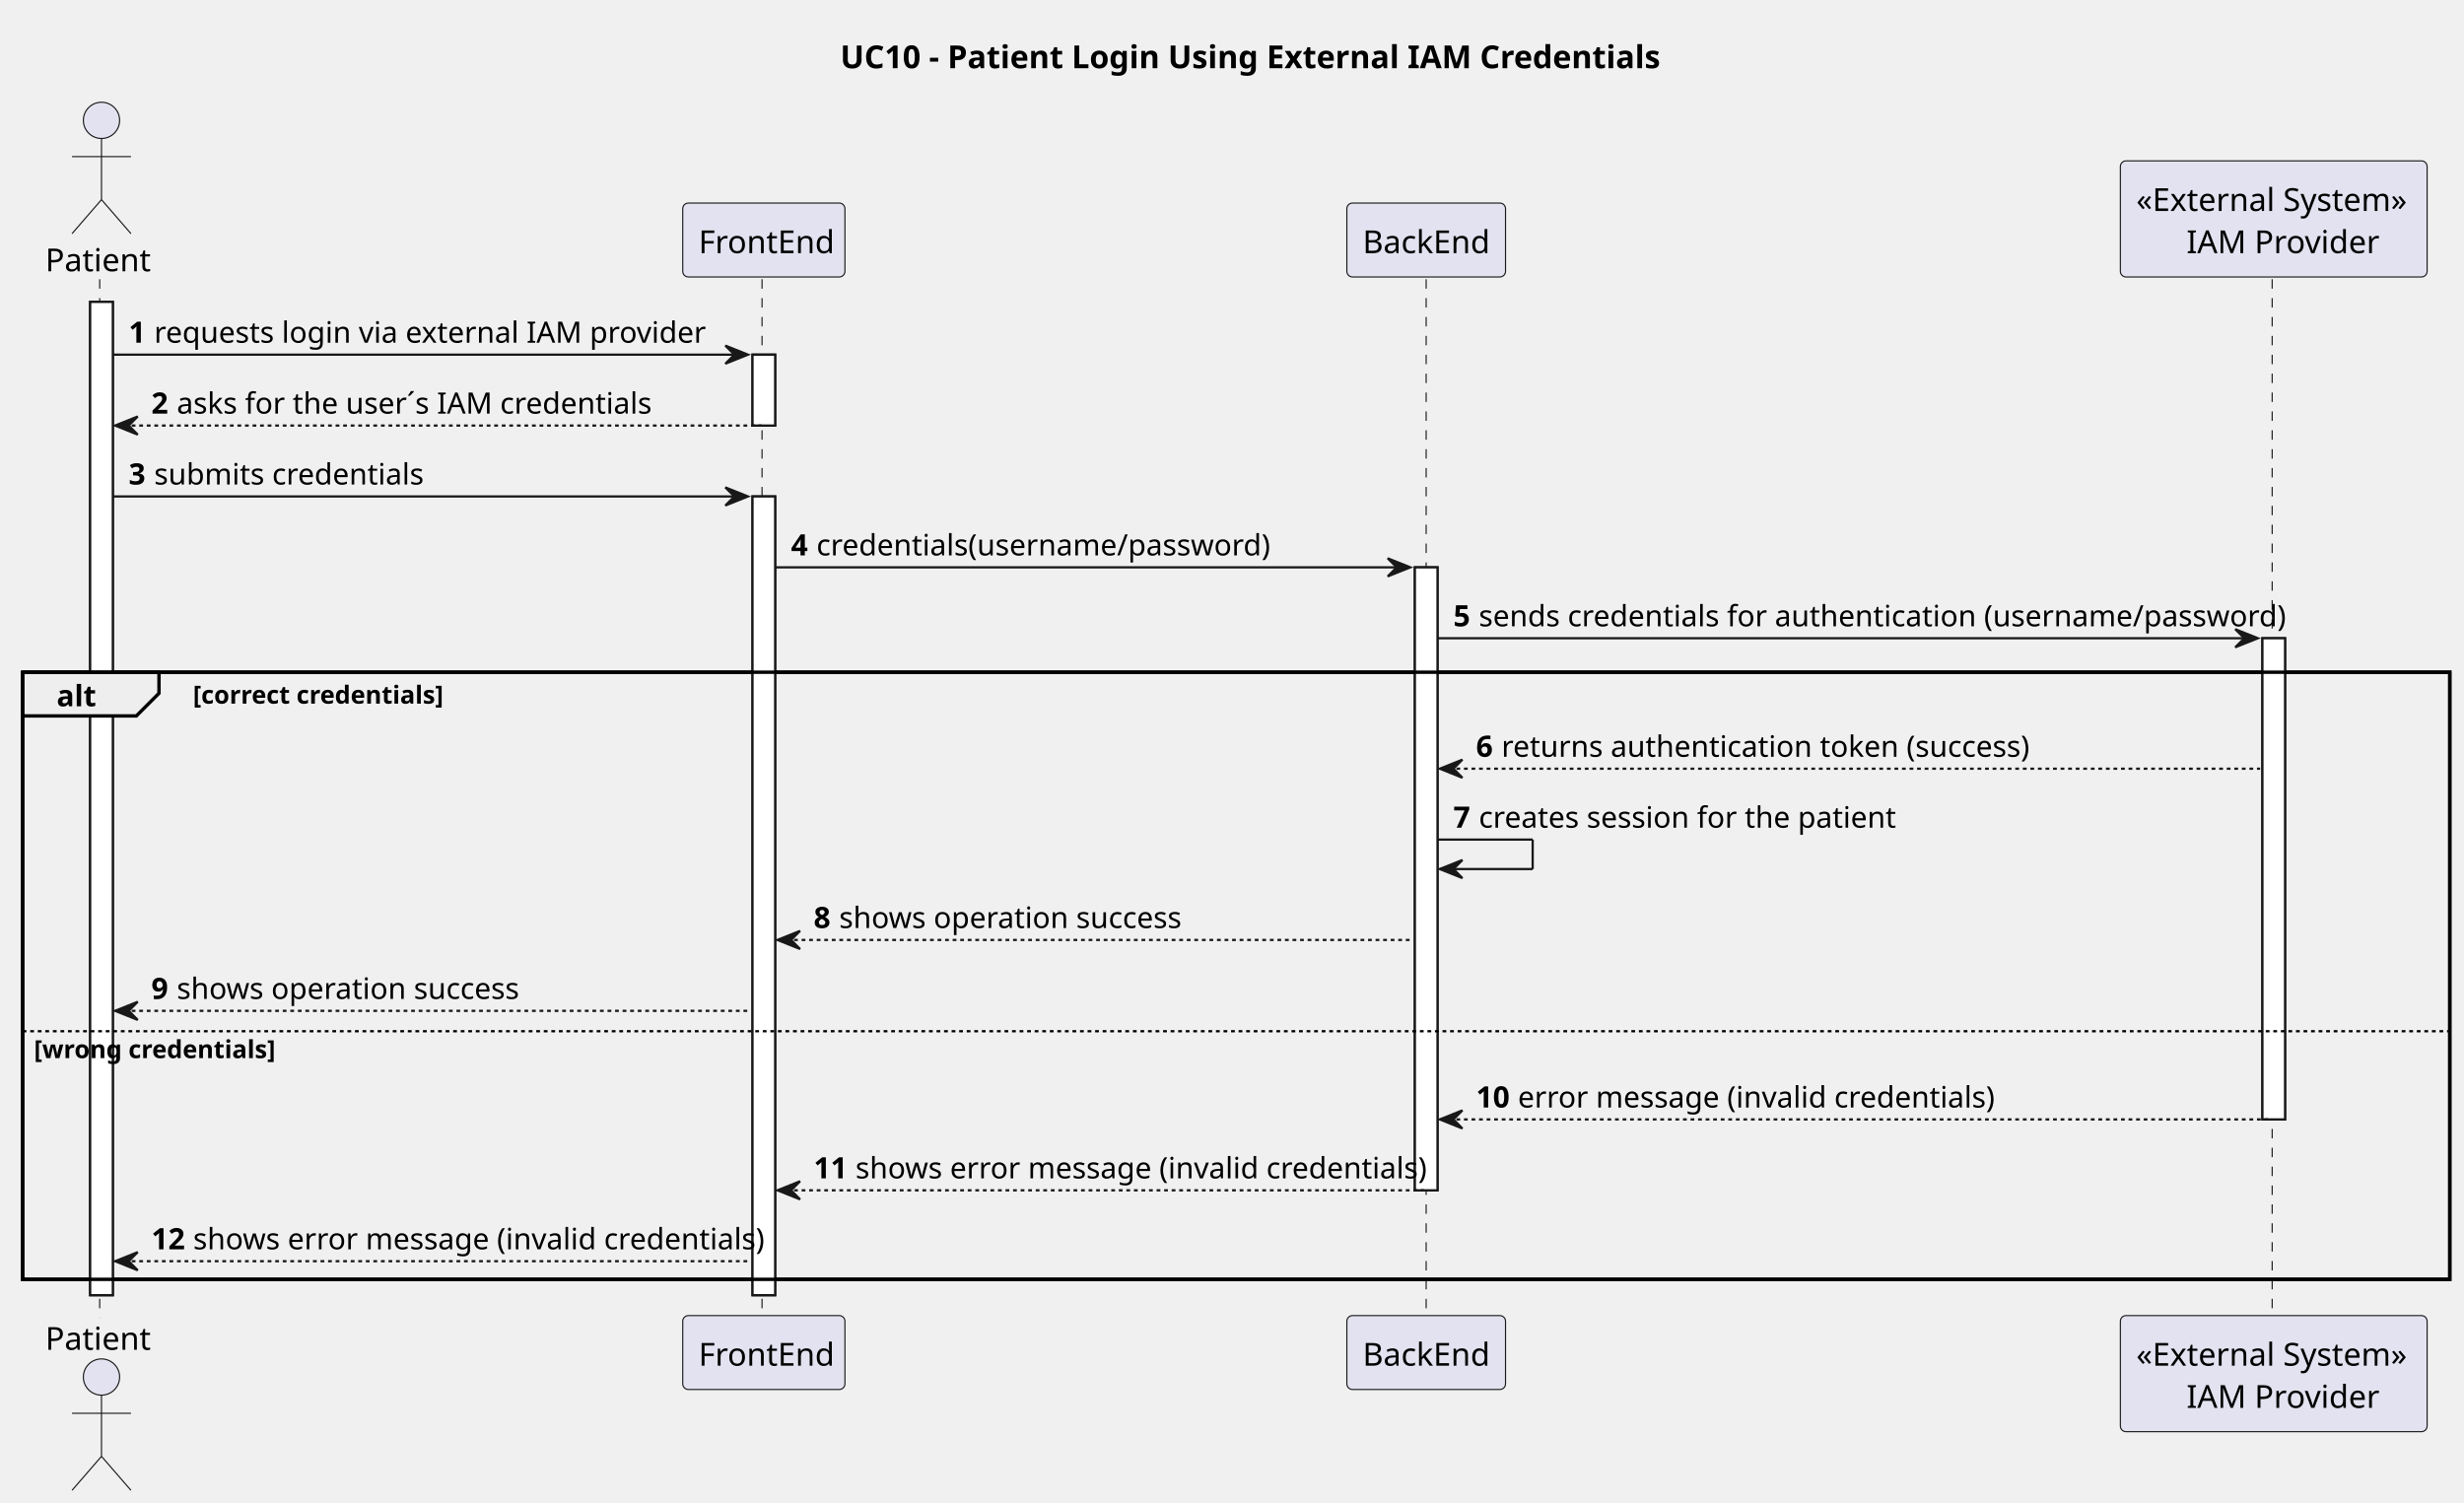
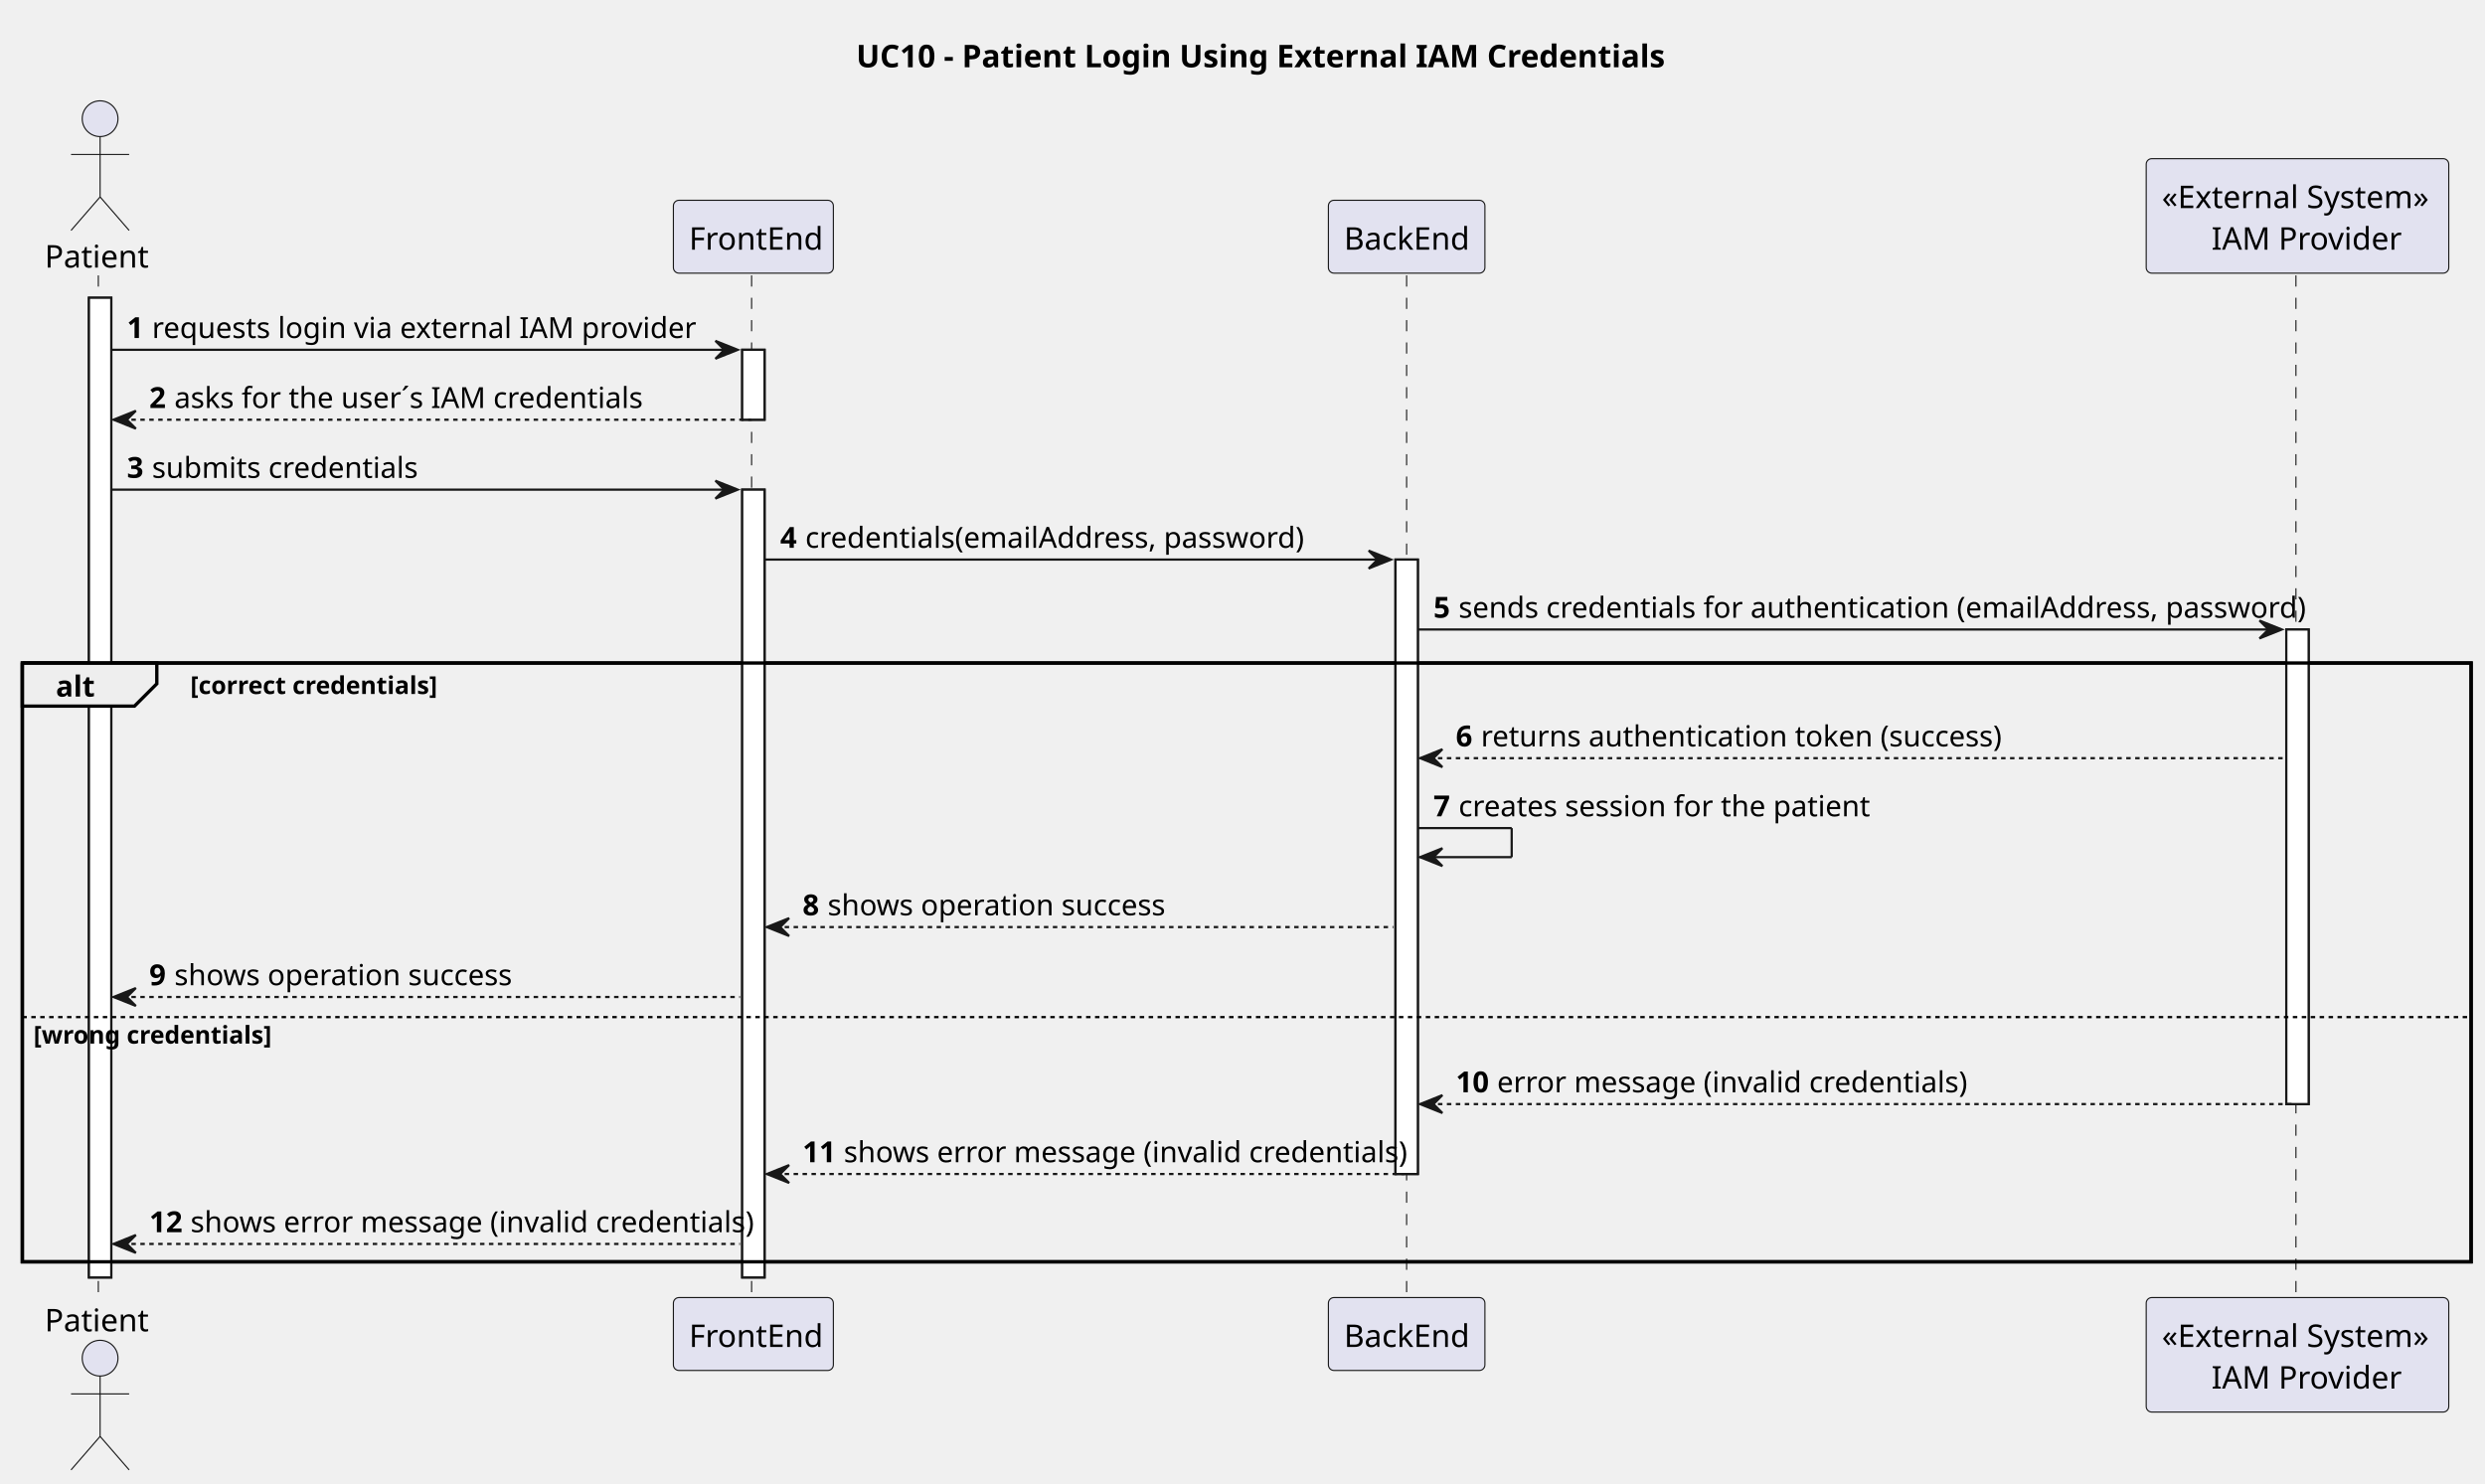
- <svg xmlns="http://www.w3.org/2000/svg" contentStyleType="text/css" height="796.8px" preserveAspectRatio="none" style="width:1305px;height:796px;background:#FFFFFF;" version="1.1" viewBox="0 0 1305 796" width="1305.6px" zoomAndPan="magnify">
+ <svg xmlns="http://www.w3.org/2000/svg" contentStyleType="text/css" height="664px" preserveAspectRatio="none" style="width:1112px;height:664px;background:#FFFFFF;" version="1.1" viewBox="0 0 1112 664" width="1112px" zoomAndPan="magnify">
  <defs />
  <g>
-     <text fill="#000000" font-family="sans-serif" font-size="16.8" font-weight="bold" lengthAdjust="spacing" textLength="418.204" x="445.031" y="36.129">UC10 - Patient Login Using External IAM Credentials</text>
-     <rect fill="#FFFFFF" height="526.097" style="stroke:#181818;stroke-width:1.2;" width="12" x="47.752" y="159.891" />
-     <rect fill="#FFFFFF" height="37.549" style="stroke:#181818;stroke-width:1.2;" width="12" x="398.549" y="187.84" />
-     <rect fill="#FFFFFF" height="423.049" style="stroke:#181818;stroke-width:1.2;" width="12" x="398.549" y="262.938" />
-     <rect fill="#FFFFFF" height="329.951" style="stroke:#181818;stroke-width:1.2;" width="12" x="749.347" y="300.488" />
-     <rect fill="#FFFFFF" height="254.852" style="stroke:#181818;stroke-width:1.2;" width="12" x="1198.234" y="338.037" />
-     <rect fill="none" height="321.551" style="stroke:#000000;stroke-width:1.8;" width="1285.465" x="12" y="356.037" />
-     <line style="stroke:#181818;stroke-width:0.6;stroke-dasharray:5.0,5.0;" x1="52.8" x2="52.8" y1="147.891" y2="697.987" />
-     <line style="stroke:#181818;stroke-width:0.6;stroke-dasharray:5.0,5.0;" x1="403.598" x2="403.598" y1="147.891" y2="697.987" />
-     <line style="stroke:#181818;stroke-width:0.6;stroke-dasharray:5.0,5.0;" x1="755.327" x2="755.327" y1="147.891" y2="697.987" />
-     <line style="stroke:#181818;stroke-width:0.6;stroke-dasharray:5.0,5.0;" x1="1203.402" x2="1203.402" y1="147.891" y2="697.987" />
-     <text fill="#000000" font-family="sans-serif" font-size="16.8" lengthAdjust="spacing" textLength="52.303" x="24" y="143.674">Patient</text>
-     <ellipse cx="53.752" cy="63.745" fill="#E2E2F0" rx="9.6" ry="9.6" style="stroke:#181818;stroke-width:0.6;" />
-     <path d="M53.752,73.345 L53.752,105.745 M38.152,82.945 L69.352,82.945 M53.752,105.745 L38.152,123.745 M53.752,105.745 L69.352,123.745 " fill="none" style="stroke:#181818;stroke-width:0.6;" />
-     <text fill="#000000" font-family="sans-serif" font-size="16.8" lengthAdjust="spacing" textLength="52.303" x="24" y="714.916">Patient</text>
-     <ellipse cx="53.752" cy="729.333" fill="#E2E2F0" rx="9.6" ry="9.6" style="stroke:#181818;stroke-width:0.6;" />
-     <path d="M53.752,738.933 L53.752,771.333 M38.152,748.533 L69.352,748.533 M53.752,771.333 L38.152,789.333 M53.752,771.333 L69.352,789.333 " fill="none" style="stroke:#181818;stroke-width:0.6;" />
-     <rect fill="#E2E2F0" height="39.145" rx="3" ry="3" style="stroke:#181818;stroke-width:0.6;" width="85.903" x="361.598" y="107.545" />
-     <text fill="#000000" font-family="sans-serif" font-size="16.8" lengthAdjust="spacing" textLength="69.103" x="369.998" y="134.074">FrontEnd</text>
-     <rect fill="#E2E2F0" height="39.145" rx="3" ry="3" style="stroke:#181818;stroke-width:0.6;" width="85.903" x="361.598" y="696.788" />
-     <text fill="#000000" font-family="sans-serif" font-size="16.8" lengthAdjust="spacing" textLength="69.103" x="369.998" y="723.316">FrontEnd</text>
-     <rect fill="#E2E2F0" height="39.145" rx="3" ry="3" style="stroke:#181818;stroke-width:0.6;" width="84.041" x="713.327" y="107.545" />
-     <text fill="#000000" font-family="sans-serif" font-size="16.8" lengthAdjust="spacing" textLength="67.241" x="721.727" y="134.074">BackEnd</text>
-     <rect fill="#E2E2F0" height="39.145" rx="3" ry="3" style="stroke:#181818;stroke-width:0.6;" width="84.041" x="713.327" y="696.788" />
-     <text fill="#000000" font-family="sans-serif" font-size="16.8" lengthAdjust="spacing" textLength="67.241" x="721.727" y="723.316">BackEnd</text>
-     <rect fill="#E2E2F0" height="61.491" rx="3" ry="3" style="stroke:#181818;stroke-width:0.6;" width="162.463" x="1123.003" y="85.2" />
-     <text fill="#000000" font-family="sans-serif" font-size="16.8" lengthAdjust="spacing" textLength="140.995" x="1131.402" y="111.729">«External System»</text>
-     <text fill="#000000" font-family="sans-serif" font-size="16.8" lengthAdjust="spacing" textLength="97.092" x="1158.022" y="134.074">IAM Provider</text>
-     <rect fill="#E2E2F0" height="61.491" rx="3" ry="3" style="stroke:#181818;stroke-width:0.6;" width="162.463" x="1123.003" y="696.788" />
-     <text fill="#000000" font-family="sans-serif" font-size="16.8" lengthAdjust="spacing" textLength="140.995" x="1131.402" y="723.316">«External System»</text>
-     <text fill="#000000" font-family="sans-serif" font-size="16.8" lengthAdjust="spacing" textLength="97.092" x="1158.022" y="745.662">IAM Provider</text>
-     <rect fill="#FFFFFF" height="526.097" style="stroke:#181818;stroke-width:1.2;" width="12" x="47.752" y="159.891" />
-     <rect fill="#FFFFFF" height="37.549" style="stroke:#181818;stroke-width:1.2;" width="12" x="398.549" y="187.84" />
-     <rect fill="#FFFFFF" height="423.049" style="stroke:#181818;stroke-width:1.2;" width="12" x="398.549" y="262.938" />
-     <rect fill="#FFFFFF" height="329.951" style="stroke:#181818;stroke-width:1.2;" width="12" x="749.347" y="300.488" />
-     <rect fill="#FFFFFF" height="254.852" style="stroke:#181818;stroke-width:1.2;" width="12" x="1198.234" y="338.037" />
-     <polygon fill="#181818" points="384.149,183.04,396.149,187.84,384.149,192.64,388.949,187.84" style="stroke:#181818;stroke-width:1.2;" />
-     <line style="stroke:#181818;stroke-width:1.2;" x1="59.752" x2="391.349" y1="187.84" y2="187.84" />
-     <text fill="#000000" font-family="sans-serif" font-size="15.6" font-weight="bold" lengthAdjust="spacing" textLength="8.676" x="68.152" y="181.525">1</text>
-     <text fill="#000000" font-family="sans-serif" font-size="15.6" lengthAdjust="spacing" textLength="273.998" x="81.627" y="181.525">requests login via external IAM provider</text>
-     <polygon fill="#181818" points="72.952,220.589,60.952,225.389,72.952,230.189,68.152,225.389" style="stroke:#181818;stroke-width:1.2;" />
-     <line style="stroke:#181818;stroke-width:1.2;stroke-dasharray:2.0,2.0;" x1="65.752" x2="403.349" y1="225.389" y2="225.389" />
-     <text fill="#000000" font-family="sans-serif" font-size="15.6" font-weight="bold" lengthAdjust="spacing" textLength="8.676" x="80.152" y="219.074">2</text>
-     <text fill="#000000" font-family="sans-serif" font-size="15.6" lengthAdjust="spacing" textLength="240.155" x="93.627" y="219.074">asks for the user´s IAM credentials</text>
-     <polygon fill="#181818" points="384.149,258.138,396.149,262.938,384.149,267.738,388.949,262.938" style="stroke:#181818;stroke-width:1.2;" />
-     <line style="stroke:#181818;stroke-width:1.2;" x1="59.752" x2="391.349" y1="262.938" y2="262.938" />
-     <text fill="#000000" font-family="sans-serif" font-size="15.6" font-weight="bold" lengthAdjust="spacing" textLength="8.676" x="68.152" y="256.623">3</text>
-     <text fill="#000000" font-family="sans-serif" font-size="15.6" lengthAdjust="spacing" textLength="133.522" x="81.627" y="256.623">submits credentials</text>
-     <polygon fill="#181818" points="734.947,295.688,746.947,300.488,734.947,305.288,739.747,300.488" style="stroke:#181818;stroke-width:1.2;" />
-     <line style="stroke:#181818;stroke-width:1.2;" x1="410.549" x2="742.147" y1="300.488" y2="300.488" />
-     <text fill="#000000" font-family="sans-serif" font-size="15.6" font-weight="bold" lengthAdjust="spacing" textLength="8.676" x="418.949" y="294.172">4</text>
-     <text fill="#000000" font-family="sans-serif" font-size="15.6" lengthAdjust="spacing" textLength="226.299" x="432.425" y="294.172">credentials(username/password)</text>
-     <polygon fill="#181818" points="1183.834,333.237,1195.834,338.037,1183.834,342.837,1188.634,338.037" style="stroke:#181818;stroke-width:1.2;" />
-     <line style="stroke:#181818;stroke-width:1.2;" x1="761.347" x2="1191.034" y1="338.037" y2="338.037" />
-     <text fill="#000000" font-family="sans-serif" font-size="15.6" font-weight="bold" lengthAdjust="spacing" textLength="8.676" x="769.747" y="331.721">5</text>
-     <text fill="#000000" font-family="sans-serif" font-size="15.6" lengthAdjust="spacing" textLength="400.611" x="783.223" y="331.721">sends credentials for authentication (username/password)</text>
-     <path d="M12,356.037 L84.205,356.037 L84.205,367.186 L72.205,379.186 L12,379.186 L12,356.037 " fill="#EEEEEE" style="stroke:#000000;stroke-width:1.8;" />
-     <rect fill="none" height="321.551" style="stroke:#000000;stroke-width:1.8;" width="1285.465" x="12" y="356.037" />
-     <text fill="#000000" font-family="sans-serif" font-size="15.6" font-weight="bold" lengthAdjust="spacing" textLength="18.205" x="30" y="374.071">alt</text>
-     <text fill="#000000" font-family="sans-serif" font-size="13.2" font-weight="bold" lengthAdjust="spacing" textLength="126.915" x="102.205" y="372.681">[correct credentials]</text>
-     <polygon fill="#181818" points="774.547,402.335,762.547,407.135,774.547,411.935,769.747,407.135" style="stroke:#181818;stroke-width:1.2;" />
-     <line style="stroke:#181818;stroke-width:1.2;stroke-dasharray:2.0,2.0;" x1="767.347" x2="1197.034" y1="407.135" y2="407.135" />
-     <text fill="#000000" font-family="sans-serif" font-size="15.6" font-weight="bold" lengthAdjust="spacing" textLength="8.676" x="781.747" y="400.82">6</text>
-     <text fill="#000000" font-family="sans-serif" font-size="15.6" lengthAdjust="spacing" textLength="263.6" x="795.223" y="400.82">returns authentication token (success)</text>
-     <line style="stroke:#181818;stroke-width:1.2;" x1="761.347" x2="811.747" y1="444.684" y2="444.684" />
-     <line style="stroke:#181818;stroke-width:1.2;" x1="811.747" x2="811.747" y1="444.684" y2="460.284" />
-     <line style="stroke:#181818;stroke-width:1.2;" x1="762.547" x2="811.747" y1="460.284" y2="460.284" />
-     <polygon fill="#181818" points="774.547,455.484,762.547,460.284,774.547,465.084,769.747,460.284" style="stroke:#181818;stroke-width:1.2;" />
-     <text fill="#000000" font-family="sans-serif" font-size="15.6" font-weight="bold" lengthAdjust="spacing" textLength="8.676" x="769.747" y="438.369">7</text>
-     <text fill="#000000" font-family="sans-serif" font-size="15.6" lengthAdjust="spacing" textLength="208.117" x="783.223" y="438.369">creates session for the patient</text>
-     <polygon fill="#181818" points="423.749,493.034,411.749,497.834,423.749,502.634,418.949,497.834" style="stroke:#181818;stroke-width:1.2;" />
-     <line style="stroke:#181818;stroke-width:1.2;stroke-dasharray:2.0,2.0;" x1="416.549" x2="748.147" y1="497.834" y2="497.834" />
-     <text fill="#000000" font-family="sans-serif" font-size="15.6" font-weight="bold" lengthAdjust="spacing" textLength="8.676" x="430.949" y="491.518">8</text>
-     <text fill="#000000" font-family="sans-serif" font-size="15.6" lengthAdjust="spacing" textLength="174.289" x="444.425" y="491.518">shows operation success</text>
-     <polygon fill="#181818" points="72.952,530.583,60.952,535.383,72.952,540.183,68.152,535.383" style="stroke:#181818;stroke-width:1.2;" />
-     <line style="stroke:#181818;stroke-width:1.2;stroke-dasharray:2.0,2.0;" x1="65.752" x2="397.349" y1="535.383" y2="535.383" />
-     <text fill="#000000" font-family="sans-serif" font-size="15.6" font-weight="bold" lengthAdjust="spacing" textLength="8.676" x="80.152" y="529.068">9</text>
-     <text fill="#000000" font-family="sans-serif" font-size="15.6" lengthAdjust="spacing" textLength="174.289" x="93.627" y="529.068">shows operation success</text>
-     <line style="stroke:#000000;stroke-width:1.2;stroke-dasharray:2.0,2.0;" x1="12" x2="1297.465" y1="546.183" y2="546.183" />
-     <text fill="#000000" font-family="sans-serif" font-size="13.2" font-weight="bold" lengthAdjust="spacing" textLength="121.752" x="18" y="560.427">[wrong credentials]</text>
-     <polygon fill="#181818" points="774.547,588.089,762.547,592.889,774.547,597.689,769.747,592.889" style="stroke:#181818;stroke-width:1.2;" />
-     <line style="stroke:#181818;stroke-width:1.2;stroke-dasharray:2.0,2.0;" x1="767.347" x2="1203.034" y1="592.889" y2="592.889" />
-     <text fill="#000000" font-family="sans-serif" font-size="15.6" font-weight="bold" lengthAdjust="spacing" textLength="17.352" x="781.747" y="586.574">10</text>
-     <text fill="#000000" font-family="sans-serif" font-size="15.6" lengthAdjust="spacing" textLength="239.294" x="803.899" y="586.574">error message (invalid credentials)</text>
-     <polygon fill="#181818" points="423.749,625.638,411.749,630.438,423.749,635.238,418.949,630.438" style="stroke:#181818;stroke-width:1.2;" />
-     <line style="stroke:#181818;stroke-width:1.2;stroke-dasharray:2.0,2.0;" x1="416.549" x2="754.147" y1="630.438" y2="630.438" />
-     <text fill="#000000" font-family="sans-serif" font-size="15.6" font-weight="bold" lengthAdjust="spacing" textLength="17.352" x="430.949" y="624.123">11</text>
-     <text fill="#000000" font-family="sans-serif" font-size="15.6" lengthAdjust="spacing" textLength="287.846" x="453.101" y="624.123">shows error message (invalid credentials)</text>
-     <polygon fill="#181818" points="72.952,663.188,60.952,667.987,72.952,672.788,68.152,667.987" style="stroke:#181818;stroke-width:1.2;" />
-     <line style="stroke:#181818;stroke-width:1.2;stroke-dasharray:2.0,2.0;" x1="65.752" x2="397.349" y1="667.987" y2="667.987" />
-     <text fill="#000000" font-family="sans-serif" font-size="15.6" font-weight="bold" lengthAdjust="spacing" textLength="17.352" x="80.152" y="661.672">12</text>
-     <text fill="#000000" font-family="sans-serif" font-size="15.6" lengthAdjust="spacing" textLength="287.846" x="102.303" y="661.672">shows error message (invalid credentials)</text>
+     <text fill="#000000" font-family="sans-serif" font-size="14" font-weight="bold" lengthAdjust="spacing" textLength="348.503" x="383.139" y="30.107">UC10 - Patient Login Using External IAM Credentials</text>
+     <rect fill="#FFFFFF" height="438.414" style="stroke:#181818;stroke-width:1.0;" width="10" x="39.793" y="133.242" />
+     <rect fill="#FFFFFF" height="31.291" style="stroke:#181818;stroke-width:1.0;" width="10" x="332.125" y="156.533" />
+     <rect fill="#FFFFFF" height="352.541" style="stroke:#181818;stroke-width:1.0;" width="10" x="332.125" y="219.115" />
+     <rect fill="#FFFFFF" height="274.959" style="stroke:#181818;stroke-width:1.0;" width="10" x="624.456" y="250.406" />
+     <rect fill="#FFFFFF" height="212.377" style="stroke:#181818;stroke-width:1.0;" width="10" x="1023.087" y="281.697" />
+     <rect fill="none" height="267.959" style="stroke:#000000;stroke-width:1.5;" width="1095.78" x="10" y="296.697" />
+     <line style="stroke:#181818;stroke-width:0.5;stroke-dasharray:5.0,5.0;" x1="44" x2="44" y1="123.242" y2="581.656" />
+     <line style="stroke:#181818;stroke-width:0.5;stroke-dasharray:5.0,5.0;" x1="336.332" x2="336.332" y1="123.242" y2="581.656" />
+     <line style="stroke:#181818;stroke-width:0.5;stroke-dasharray:5.0,5.0;" x1="629.439" x2="629.439" y1="123.242" y2="581.656" />
+     <line style="stroke:#181818;stroke-width:0.5;stroke-dasharray:5.0,5.0;" x1="1027.395" x2="1027.395" y1="123.242" y2="581.656" />
+     <text fill="#000000" font-family="sans-serif" font-size="14" lengthAdjust="spacing" textLength="43.586" x="20" y="119.728">Patient</text>
+     <ellipse cx="44.793" cy="53.121" fill="#E2E2F0" rx="8" ry="8" style="stroke:#181818;stroke-width:0.5;" />
+     <path d="M44.793,61.121 L44.793,88.121 M31.793,69.121 L57.793,69.121 M44.793,88.121 L31.793,103.121 M44.793,88.121 L57.793,103.121 " fill="none" style="stroke:#181818;stroke-width:0.5;" />
+     <text fill="#000000" font-family="sans-serif" font-size="14" lengthAdjust="spacing" textLength="43.586" x="20" y="595.764">Patient</text>
+     <ellipse cx="44.793" cy="607.777" fill="#E2E2F0" rx="8" ry="8" style="stroke:#181818;stroke-width:0.5;" />
+     <path d="M44.793,615.777 L44.793,642.777 M31.793,623.777 L57.793,623.777 M44.793,642.777 L31.793,657.777 M44.793,642.777 L57.793,657.777 " fill="none" style="stroke:#181818;stroke-width:0.5;" />
+     <rect fill="#E2E2F0" height="32.621" rx="2.5" ry="2.5" style="stroke:#181818;stroke-width:0.5;" width="71.586" x="301.332" y="89.621" />
+     <text fill="#000000" font-family="sans-serif" font-size="14" lengthAdjust="spacing" textLength="57.586" x="308.332" y="111.728">FrontEnd</text>
+     <rect fill="#E2E2F0" height="32.621" rx="2.5" ry="2.5" style="stroke:#181818;stroke-width:0.5;" width="71.586" x="301.332" y="580.656" />
+     <text fill="#000000" font-family="sans-serif" font-size="14" lengthAdjust="spacing" textLength="57.586" x="308.332" y="602.764">FrontEnd</text>
+     <rect fill="#E2E2F0" height="32.621" rx="2.5" ry="2.5" style="stroke:#181818;stroke-width:0.5;" width="70.034" x="594.439" y="89.621" />
+     <text fill="#000000" font-family="sans-serif" font-size="14" lengthAdjust="spacing" textLength="56.034" x="601.439" y="111.728">BackEnd</text>
+     <rect fill="#E2E2F0" height="32.621" rx="2.5" ry="2.5" style="stroke:#181818;stroke-width:0.5;" width="70.034" x="594.439" y="580.656" />
+     <text fill="#000000" font-family="sans-serif" font-size="14" lengthAdjust="spacing" textLength="56.034" x="601.439" y="602.764">BackEnd</text>
+     <rect fill="#E2E2F0" height="51.242" rx="2.5" ry="2.5" style="stroke:#181818;stroke-width:0.5;" width="135.386" x="960.394" y="71" />
+     <text fill="#000000" font-family="sans-serif" font-size="14" lengthAdjust="spacing" textLength="117.496" x="967.394" y="93.107">«External System»</text>
+     <text fill="#000000" font-family="sans-serif" font-size="14" lengthAdjust="spacing" textLength="80.91" x="989.577" y="111.728">IAM Provider</text>
+     <rect fill="#E2E2F0" height="51.242" rx="2.5" ry="2.5" style="stroke:#181818;stroke-width:0.5;" width="135.386" x="960.394" y="580.656" />
+     <text fill="#000000" font-family="sans-serif" font-size="14" lengthAdjust="spacing" textLength="117.496" x="967.394" y="602.764">«External System»</text>
+     <text fill="#000000" font-family="sans-serif" font-size="14" lengthAdjust="spacing" textLength="80.91" x="989.577" y="621.385">IAM Provider</text>
+     <rect fill="#FFFFFF" height="438.414" style="stroke:#181818;stroke-width:1.0;" width="10" x="39.793" y="133.242" />
+     <rect fill="#FFFFFF" height="31.291" style="stroke:#181818;stroke-width:1.0;" width="10" x="332.125" y="156.533" />
+     <rect fill="#FFFFFF" height="352.541" style="stroke:#181818;stroke-width:1.0;" width="10" x="332.125" y="219.115" />
+     <rect fill="#FFFFFF" height="274.959" style="stroke:#181818;stroke-width:1.0;" width="10" x="624.456" y="250.406" />
+     <rect fill="#FFFFFF" height="212.377" style="stroke:#181818;stroke-width:1.0;" width="10" x="1023.087" y="281.697" />
+     <polygon fill="#181818" points="320.125,152.533,330.125,156.533,320.125,160.533,324.125,156.533" style="stroke:#181818;stroke-width:1.0;" />
+     <line style="stroke:#181818;stroke-width:1.0;" x1="49.793" x2="326.125" y1="156.533" y2="156.533" />
+     <text fill="#000000" font-family="sans-serif" font-size="13" font-weight="bold" lengthAdjust="spacing" textLength="7.23" x="56.793" y="151.27">1</text>
+     <text fill="#000000" font-family="sans-serif" font-size="13" lengthAdjust="spacing" textLength="228.332" x="68.023" y="151.27">requests login via external IAM provider</text>
+     <polygon fill="#181818" points="60.793,183.824,50.793,187.824,60.793,191.824,56.793,187.824" style="stroke:#181818;stroke-width:1.0;" />
+     <line style="stroke:#181818;stroke-width:1.0;stroke-dasharray:2.0,2.0;" x1="54.793" x2="336.125" y1="187.824" y2="187.824" />
+     <text fill="#000000" font-family="sans-serif" font-size="13" font-weight="bold" lengthAdjust="spacing" textLength="7.23" x="66.793" y="182.561">2</text>
+     <text fill="#000000" font-family="sans-serif" font-size="13" lengthAdjust="spacing" textLength="200.129" x="78.023" y="182.561">asks for the user´s IAM credentials</text>
+     <polygon fill="#181818" points="320.125,215.115,330.125,219.115,320.125,223.115,324.125,219.115" style="stroke:#181818;stroke-width:1.0;" />
+     <line style="stroke:#181818;stroke-width:1.0;" x1="49.793" x2="326.125" y1="219.115" y2="219.115" />
+     <text fill="#000000" font-family="sans-serif" font-size="13" font-weight="bold" lengthAdjust="spacing" textLength="7.23" x="56.793" y="213.852">3</text>
+     <text fill="#000000" font-family="sans-serif" font-size="13" lengthAdjust="spacing" textLength="111.268" x="68.023" y="213.852">submits credentials</text>
+     <polygon fill="#181818" points="612.456,246.406,622.456,250.406,612.456,254.406,616.456,250.406" style="stroke:#181818;stroke-width:1.0;" />
+     <line style="stroke:#181818;stroke-width:1.0;" x1="342.125" x2="618.456" y1="250.406" y2="250.406" />
+     <text fill="#000000" font-family="sans-serif" font-size="13" font-weight="bold" lengthAdjust="spacing" textLength="7.23" x="349.125" y="245.144">4</text>
+     <text fill="#000000" font-family="sans-serif" font-size="13" lengthAdjust="spacing" textLength="213.142" x="360.354" y="245.144">credentials(emailAddress, password)</text>
+     <polygon fill="#181818" points="1011.087,277.697,1021.087,281.697,1011.087,285.697,1015.087,281.697" style="stroke:#181818;stroke-width:1.0;" />
+     <line style="stroke:#181818;stroke-width:1.0;" x1="634.456" x2="1017.087" y1="281.697" y2="281.697" />
+     <text fill="#000000" font-family="sans-serif" font-size="13" font-weight="bold" lengthAdjust="spacing" textLength="7.23" x="641.456" y="276.435">5</text>
+     <text fill="#000000" font-family="sans-serif" font-size="13" lengthAdjust="spacing" textLength="358.401" x="652.686" y="276.435">sends credentials for authentication (emailAddress, password)</text>
+     <path d="M10,296.697 L70.171,296.697 L70.171,305.988 L60.171,315.988 L10,315.988 L10,296.697 " fill="#EEEEEE" style="stroke:#000000;stroke-width:1.5;" />
+     <rect fill="none" height="267.959" style="stroke:#000000;stroke-width:1.5;" width="1095.78" x="10" y="296.697" />
+     <text fill="#000000" font-family="sans-serif" font-size="13" font-weight="bold" lengthAdjust="spacing" textLength="15.171" x="25" y="311.726">alt</text>
+     <text fill="#000000" font-family="sans-serif" font-size="11" font-weight="bold" lengthAdjust="spacing" textLength="105.762" x="85.171" y="310.567">[correct credentials]</text>
+     <polygon fill="#181818" points="645.456,335.279,635.456,339.279,645.456,343.279,641.456,339.279" style="stroke:#181818;stroke-width:1.0;" />
+     <line style="stroke:#181818;stroke-width:1.0;stroke-dasharray:2.0,2.0;" x1="639.456" x2="1022.087" y1="339.279" y2="339.279" />
+     <text fill="#000000" font-family="sans-serif" font-size="13" font-weight="bold" lengthAdjust="spacing" textLength="7.23" x="651.456" y="334.017">6</text>
+     <text fill="#000000" font-family="sans-serif" font-size="13" lengthAdjust="spacing" textLength="219.667" x="662.686" y="334.017">returns authentication token (success)</text>
+     <line style="stroke:#181818;stroke-width:1.0;" x1="634.456" x2="676.456" y1="370.57" y2="370.57" />
+     <line style="stroke:#181818;stroke-width:1.0;" x1="676.456" x2="676.456" y1="370.57" y2="383.57" />
+     <line style="stroke:#181818;stroke-width:1.0;" x1="635.456" x2="676.456" y1="383.57" y2="383.57" />
+     <polygon fill="#181818" points="645.456,379.57,635.456,383.57,645.456,387.57,641.456,383.57" style="stroke:#181818;stroke-width:1.0;" />
+     <text fill="#000000" font-family="sans-serif" font-size="13" font-weight="bold" lengthAdjust="spacing" textLength="7.23" x="641.456" y="365.308">7</text>
+     <text fill="#000000" font-family="sans-serif" font-size="13" lengthAdjust="spacing" textLength="173.431" x="652.686" y="365.308">creates session for the patient</text>
+     <polygon fill="#181818" points="353.125,410.861,343.125,414.861,353.125,418.861,349.125,414.861" style="stroke:#181818;stroke-width:1.0;" />
+     <line style="stroke:#181818;stroke-width:1.0;stroke-dasharray:2.0,2.0;" x1="347.125" x2="623.456" y1="414.861" y2="414.861" />
+     <text fill="#000000" font-family="sans-serif" font-size="13" font-weight="bold" lengthAdjust="spacing" textLength="7.23" x="359.125" y="409.599">8</text>
+     <text fill="#000000" font-family="sans-serif" font-size="13" lengthAdjust="spacing" textLength="145.241" x="370.354" y="409.599">shows operation success</text>
+     <polygon fill="#181818" points="60.793,442.152,50.793,446.152,60.793,450.152,56.793,446.152" style="stroke:#181818;stroke-width:1.0;" />
+     <line style="stroke:#181818;stroke-width:1.0;stroke-dasharray:2.0,2.0;" x1="54.793" x2="331.125" y1="446.152" y2="446.152" />
+     <text fill="#000000" font-family="sans-serif" font-size="13" font-weight="bold" lengthAdjust="spacing" textLength="7.23" x="66.793" y="440.89">9</text>
+     <text fill="#000000" font-family="sans-serif" font-size="13" lengthAdjust="spacing" textLength="145.241" x="78.023" y="440.89">shows operation success</text>
+     <line style="stroke:#000000;stroke-width:1.0;stroke-dasharray:2.0,2.0;" x1="10" x2="1105.78" y1="455.152" y2="455.152" />
+     <text fill="#000000" font-family="sans-serif" font-size="11" font-weight="bold" lengthAdjust="spacing" textLength="101.46" x="15" y="467.022">[wrong credentials]</text>
+     <polygon fill="#181818" points="645.456,490.074,635.456,494.074,645.456,498.074,641.456,494.074" style="stroke:#181818;stroke-width:1.0;" />
+     <line style="stroke:#181818;stroke-width:1.0;stroke-dasharray:2.0,2.0;" x1="639.456" x2="1027.087" y1="494.074" y2="494.074" />
+     <text fill="#000000" font-family="sans-serif" font-size="13" font-weight="bold" lengthAdjust="spacing" textLength="14.46" x="651.456" y="488.812">10</text>
+     <text fill="#000000" font-family="sans-serif" font-size="13" lengthAdjust="spacing" textLength="199.412" x="669.916" y="488.812">error message (invalid credentials)</text>
+     <polygon fill="#181818" points="353.125,521.365,343.125,525.365,353.125,529.365,349.125,525.365" style="stroke:#181818;stroke-width:1.0;" />
+     <line style="stroke:#181818;stroke-width:1.0;stroke-dasharray:2.0,2.0;" x1="347.125" x2="628.456" y1="525.365" y2="525.365" />
+     <text fill="#000000" font-family="sans-serif" font-size="13" font-weight="bold" lengthAdjust="spacing" textLength="14.46" x="359.125" y="520.102">11</text>
+     <text fill="#000000" font-family="sans-serif" font-size="13" lengthAdjust="spacing" textLength="239.872" x="377.584" y="520.102">shows error message (invalid credentials)</text>
+     <polygon fill="#181818" points="60.793,552.656,50.793,556.656,60.793,560.656,56.793,556.656" style="stroke:#181818;stroke-width:1.0;" />
+     <line style="stroke:#181818;stroke-width:1.0;stroke-dasharray:2.0,2.0;" x1="54.793" x2="331.125" y1="556.656" y2="556.656" />
+     <text fill="#000000" font-family="sans-serif" font-size="13" font-weight="bold" lengthAdjust="spacing" textLength="14.46" x="66.793" y="551.394">12</text>
+     <text fill="#000000" font-family="sans-serif" font-size="13" lengthAdjust="spacing" textLength="239.872" x="85.253" y="551.394">shows error message (invalid credentials)</text>
  </g>
</svg>
